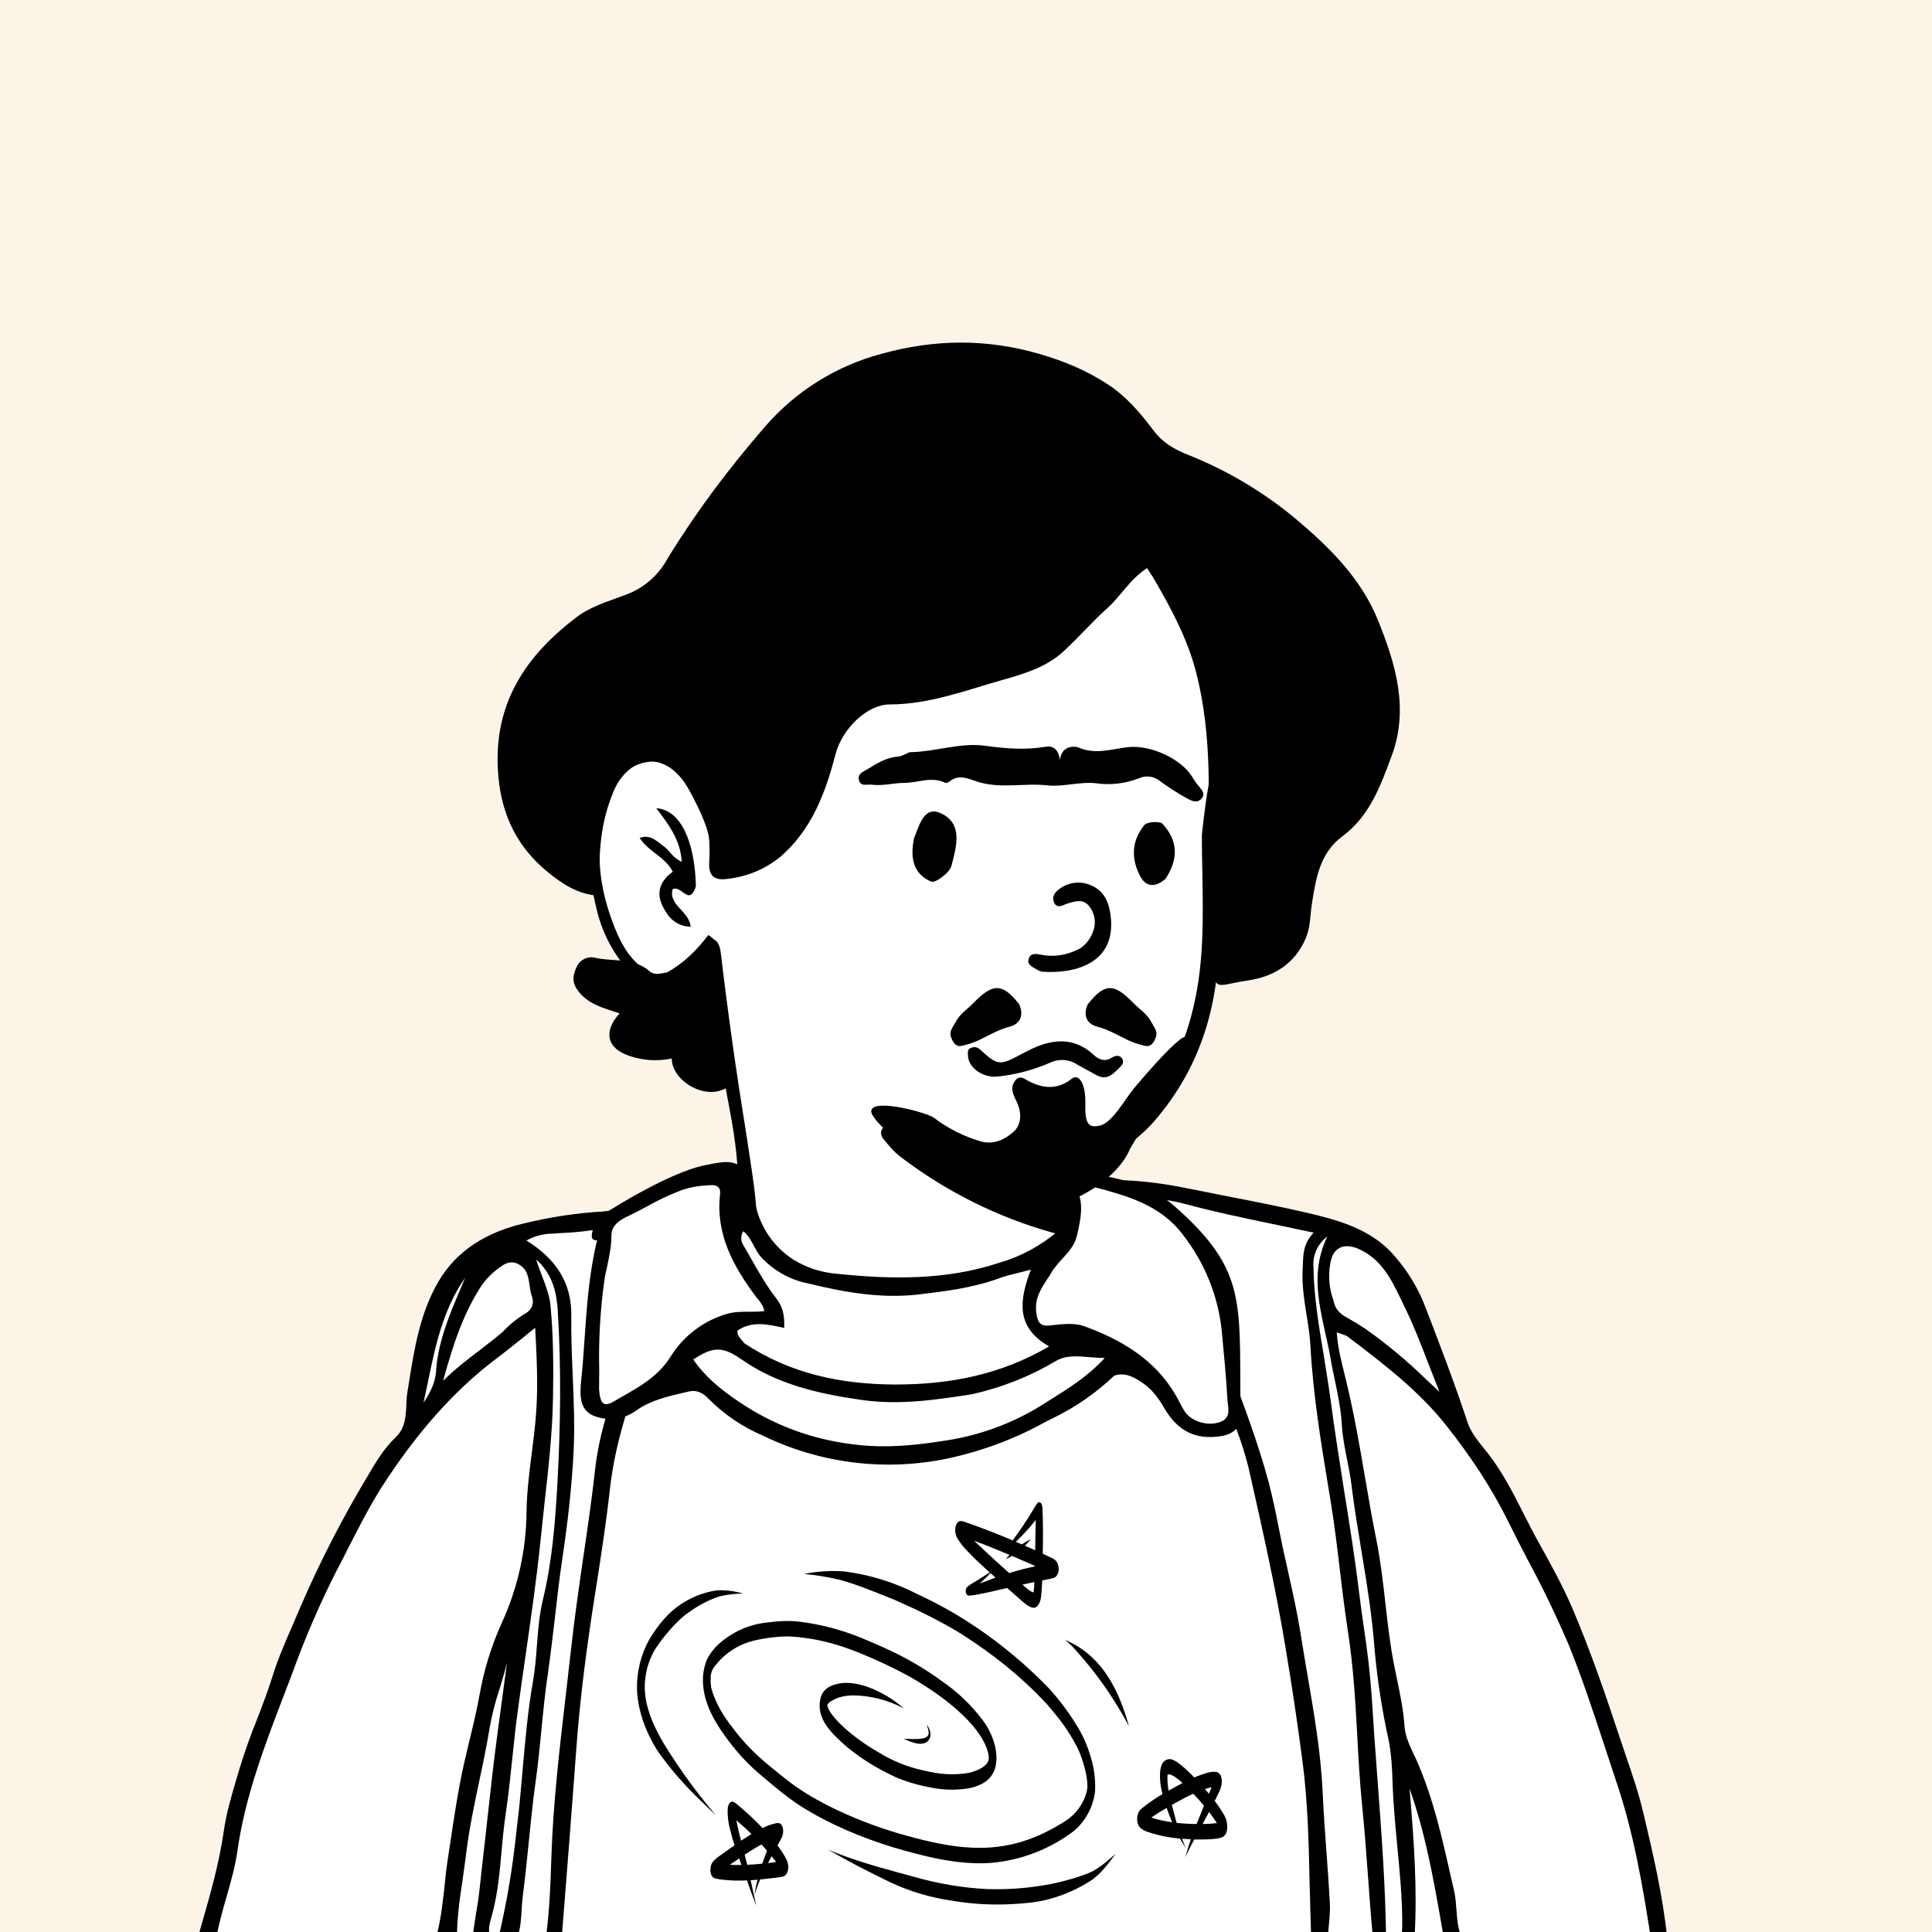
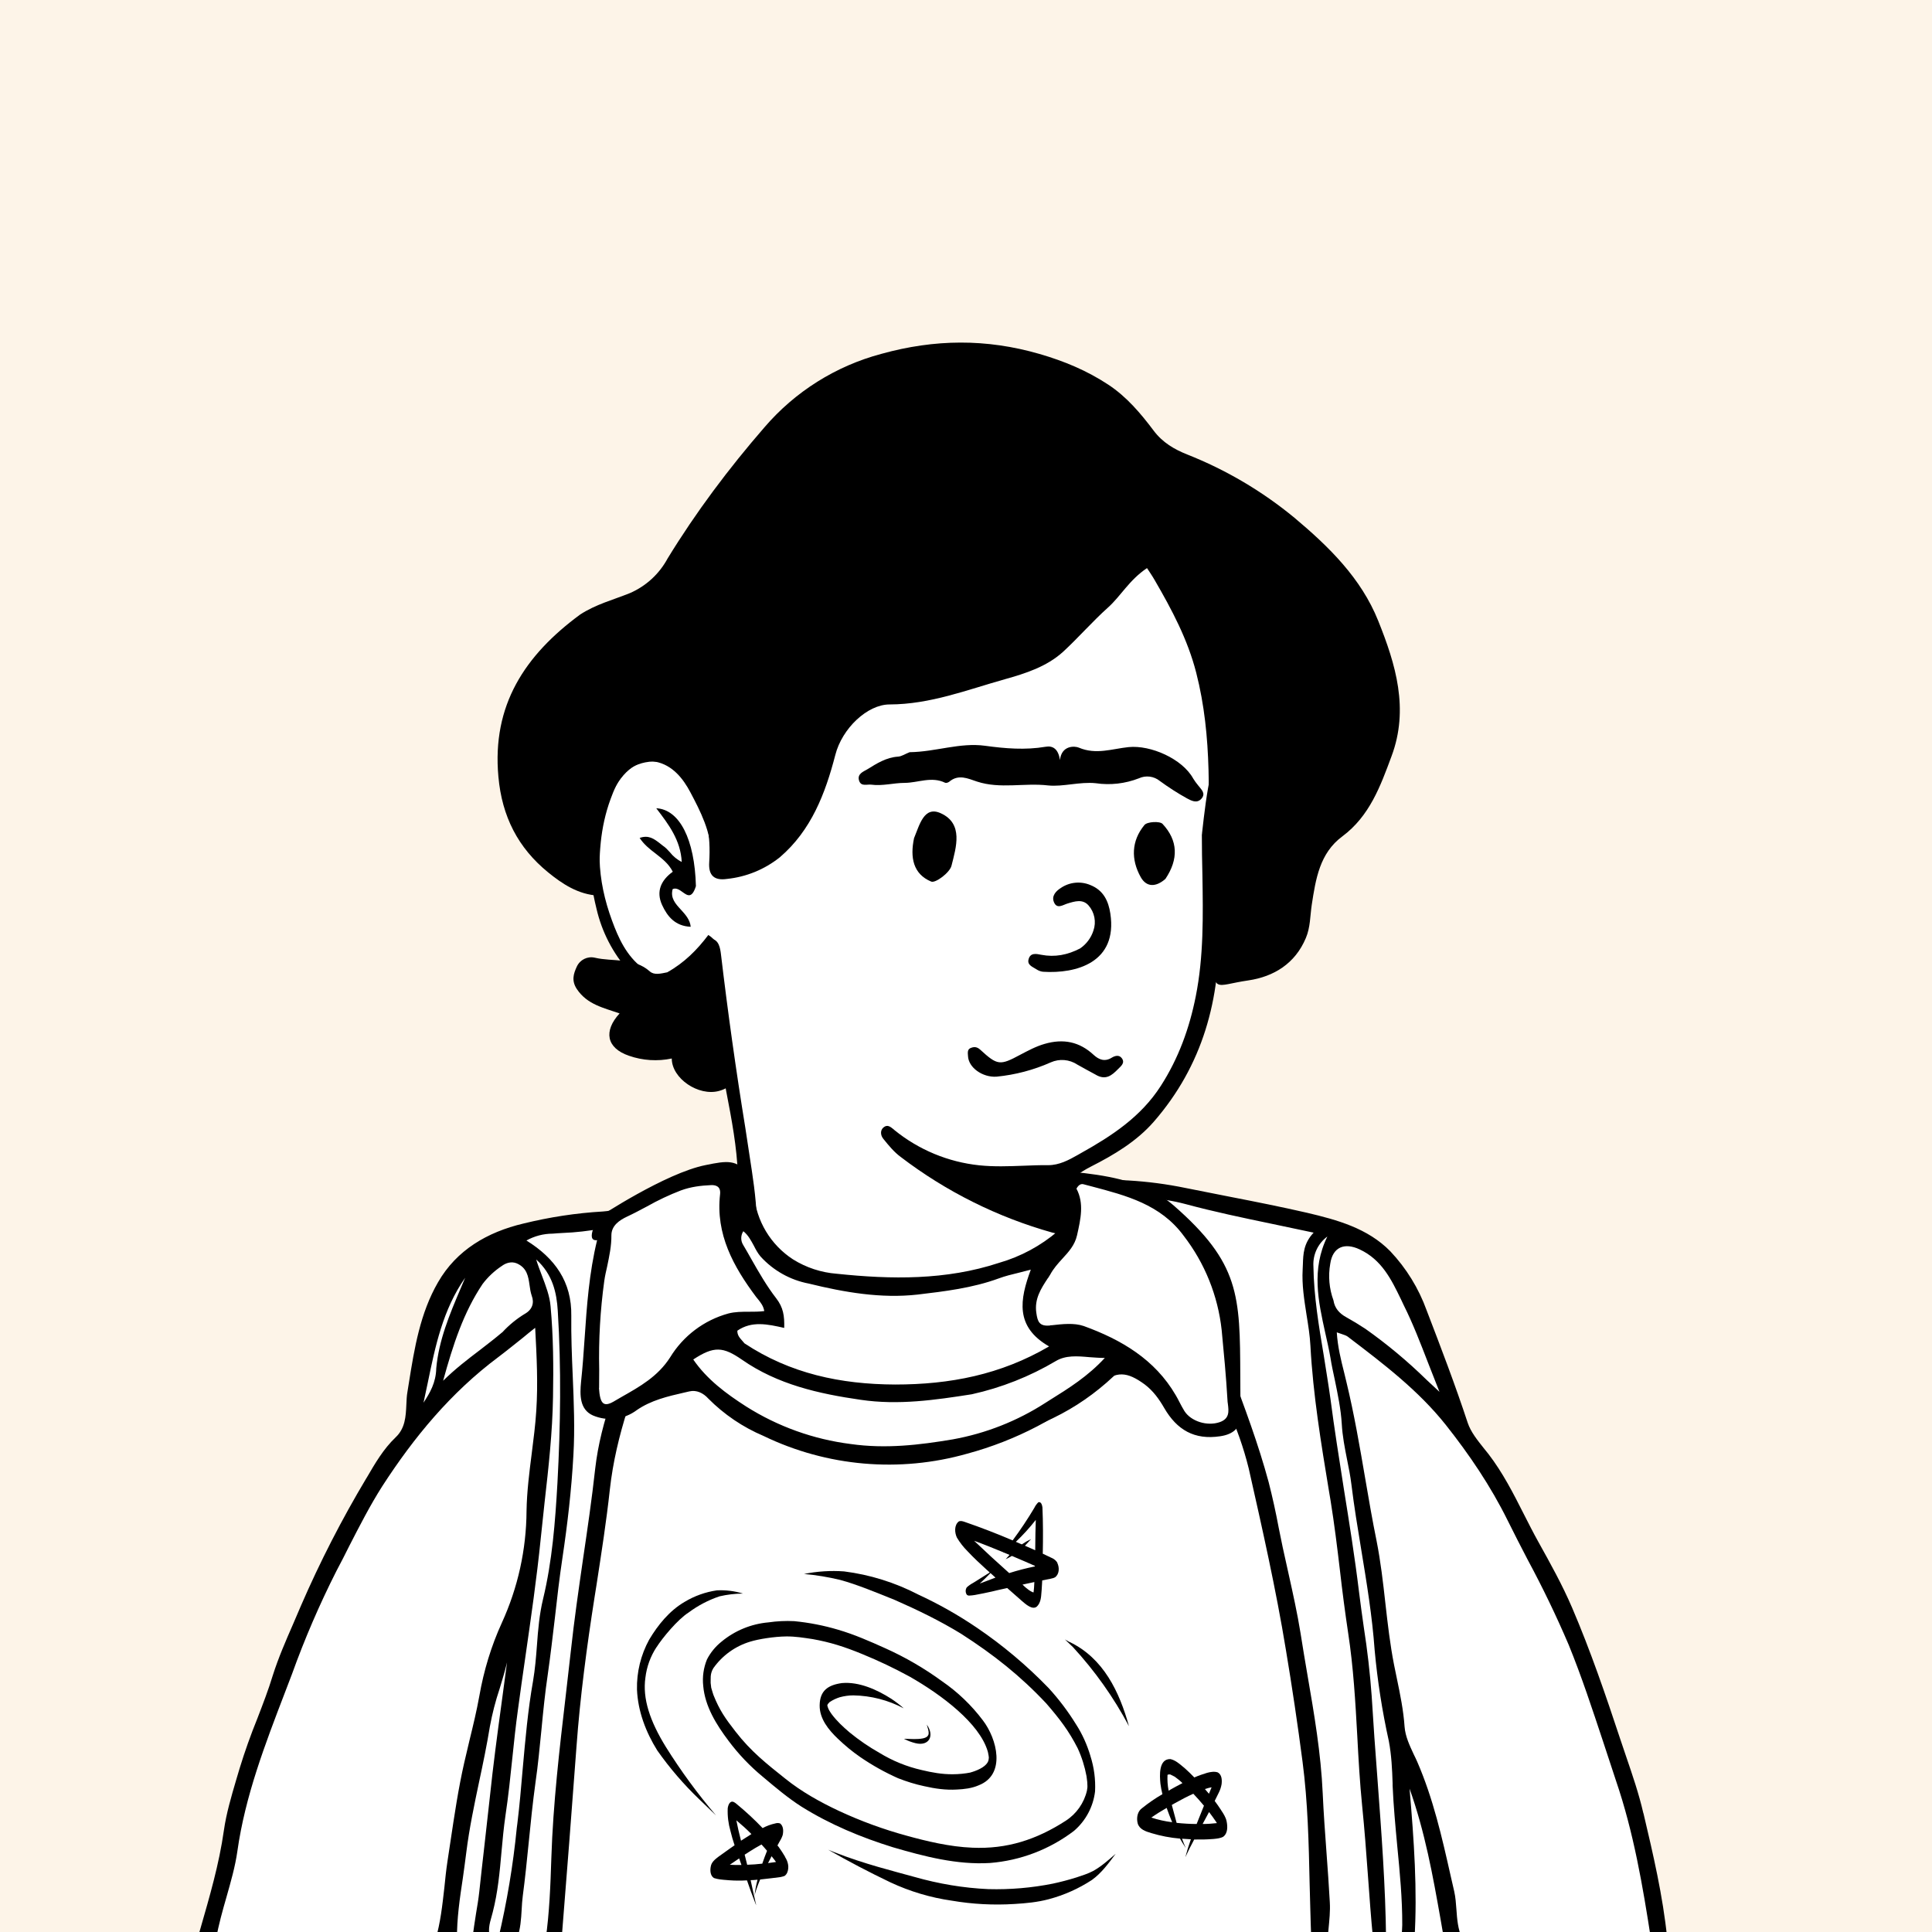
<svg xmlns="http://www.w3.org/2000/svg" viewBox="0 0 1744 1744" fill="none" shape-rendering="auto">
  <mask id="viewboxMask">
    <rect width="1744" height="1744" rx="0" ry="0" x="0" y="0" fill="#fff" />
  </mask>
  <g mask="url(#viewboxMask)">
    <rect fill="#fdf4e8" width="1744" height="1744" x="0" y="0" />
    <g transform="translate(531 487)">
      <path d="M554 727.7c-99.2 297-363.8 388.6-503.7 19.8-19.3-50.7 31-69.5 66.2-91.9 24.1-15.3 36.8-28.5 35.3-42.2-7-64.4-36.9-243.8-36.9-243.8l-3-5.8s.7-1.6-2.2 1.2c-3 3-9.9 34.2-37 34.2-24.5 0-49.2-10.9-61-86.3C7.2 285.6 9.6 214 40 201c12.5-5.3 24-7.2 35.2-.8 11.3 6.4-13-22 112-126C268.4 6.4 396.7-3.5 448.5 8 500.3 19.5 552 44.8 574.9 98.5c27.8 65-25.9 114.3-14 262.5-2.2 53.6.8 171.2-146.6 210.6-28 7.5-19.3 48.4 22.7 58.4 67 21 117 72.3 117 97.9" fill="#fff" />
      <path fill-rule="evenodd" clip-rule="evenodd" d="m554 266.2.1-1.4c4.1-36.4 8.2-71.7 27.1-103.4 6.5 4.4 5.7 10 3.7 15.2-19.9 51.2-18 104.4-16.2 157.6l.4 14c2.1 66.4-14.5 126.8-58.7 177.5-15.4 17.6-35.8 29.8-56.5 40.3-21.4 11-25.9 20.1-19.2 43.6l.8 2.6c1.4 3.9 2.8 7.9-1 11.8-4.5 4.6-9.5 3.3-14.8 1.8l-.6-.1a406.4 406.4 0 0 1-137-68.3c-6-4.4-10.8-10.3-15.5-16.1l-.3-.4c-2.5-3-3-7.8.5-10.4 3.3-2.5 5.8-.5 8.7 1.8l1 .9a145.5 145.5 0 0 0 76.3 31.7c13.4 1.4 26.6.9 40 .4 7.4-.3 14.8-.6 22.3-.5 10.2 0 18.7-4.7 26.7-9.2l2.8-1.6c27.8-15.5 54.3-32.8 72.2-60.7 16.1-25 25.9-52.2 31.6-80.9 7.2-36.1 6.6-72.7 6-109.8-.3-12-.5-24.2-.5-36.4ZM50.6 190.8c21.9-1.7 34 11.2 44.3 26.3a140.4 140.4 0 0 1 22.4 61.5c.5 3.7 1 7.6-1.2 11.3-4.5.6-4.9-3-5-5.6-.5-20.7-9.7-38.7-18.9-56.1-6.6-12.5-16.2-24.6-31.4-27.6-17.2-3.5-33 12-40.8 32.2-14.5 37.6-12 74.6 1.4 111 5.8 15.9 13.1 32.1 27.8 43.2 14.8 11.3 32.7 9.3 43.6-5.7l2-2.5c2-2.6 4-5.1 5-8 2.1-5.8 5.4-11.2 11.3-10.4 6.8 1 8 8.3 8.7 14a3661 3661 0 0 0 22 156.7l5.9 38.8c2.6 17.1 5.6 41.7 3.6 52.1a28 28 0 0 0-.3 2.2c-.4 2.8-.6 5-4.2 5.5-4.9.8-7-2-7.7-6.4-2.3-17-3-23.6-4-49.6-.9-25.2-5.6-50-10.4-74.9l-5-27c-5.2-30.8-10.3-62-10.8-97l-2 3c-7.6 11.3-13.7 20.5-24.5 24a40.5 40.5 0 0 1-46.1-12.5 127.8 127.8 0 0 1-28.8-55.8c-8.4-34-9.9-67.1.9-100.6 5.2-16.1 23.7-44.7 42.2-42Zm34.6 127.5c4.4 3.2 8.4 6 12-5.4-1.1-42.2-14.7-69.2-35.8-70.3 11.2 14.6 22 28.8 23 48.5a32.3 32.3 0 0 1-10.7-8.8c-2-2.2-4-4.4-6.5-6l-3-2.4c-4.8-3.6-9.7-7.4-17.8-4.5 3.8 5.8 9 10 14.3 14 6 4.7 12 9.3 15.6 16.5-10.6 7.7-15.2 17.7-9.7 29.9 4.8 10.5 11.9 19.2 25.9 19.8-.6-6.3-4.7-10.9-8.8-15.4-5-5.4-9.7-10.6-7.5-18.6 3.2-1.5 6.2.7 9 2.7Z" fill="#000" />
    </g>
    <g transform="translate(178 1057)">
      <path d="M1315.7 690.1 7 691s73-276.9 92.4-308.7c19.4-31.7 97.5-138.7 96.7-156.9-1-18.1 1.4-82.7 14.6-108.2C224 91.6 266 56.6 282.4 54c16.4-2.6 71.6-5.1 106.2-13.7C423 32 455 21.4 490 21.4c5.7 0 .2 12.3.2 12.3S492 154.6 655 162.2C776.6 167.8 816.8 46 816.8 46s-26.7-23.5-18.6-24.2c95.6-8 145.8 13 174.8 18.6 26.7 5.1 49.2 5.1 76 23.9 30.6 21.5 46.5 70.2 80.8 144.8 39.4 85.5 194.2 345 185.9 481.6" fill="#fff" />
      <g fill-rule="evenodd" clip-rule="evenodd" fill="#000">
        <path d="M1005.7 694c-.7-16.8-1-33.6-1.5-50.4-.8-36.8-1.6-73.5-6.4-110.3-4.4-33.7-9.4-67.3-15-100.8-9-55-21.3-109.5-33.6-164A302 302 0 0 0 930 214c-5.7-13-10.4-26.2-15.2-39.4-5.5-15.1-11-30.3-17.8-45-1.2-2.5-2.7-4.9-4.2-7.3-3-4.5-6-9.2-7.5-16.2-47.5 92.4-120.5 140.3-223.3 140.7-101.2.5-176-45.6-230.6-128.8a57.7 57.7 0 0 0-16 25.7l-1.4 3.3c-18.6 45.4-36 91-41.5 140.6-3.1 28.6-7.6 57.3-12 85.9l-1.8 11.3c-7 44.7-13 89.6-16.3 134.8A27816 27816 0 0 1 329 693c-4.7 1-9 1-14.5 1 3.5-24.4 4.4-49.3 5.2-74 1.6-49.1 7.3-97.8 13-146.5a6382 6382 0 0 0 4.6-40.2c3-27.7 7-55.3 11-83 4-27.1 8-54.3 11-81.7 5-43.5 22-84.2 40-124.2l.8-1.9c10.5-23.2 20.9-46.2 37.6-65.8C450.5 61.5 465 48 482.4 38c14-8 18.5-6.4 23.1 8.9 9.6 31 26.3 57.8 53.3 76 42.8 28.8 89.1 41.8 141.4 26.6 36.4-10.5 66.6-28.8 88.3-59.5 8.4-12 16-24.7 18.5-39.6l-5.6-2.1c-4.3-1.6-8.5-3.1-12.6-5-3-1.2-6.7-2.9-5.2-7.3 1.3-3.3 4.2-5.8 8-5.3 33 4.5 64.4 11.7 86.3 40.7a341.9 341.9 0 0 1 47.4 88.3l7.5 20c12.6 33.4 25.1 66.8 34.4 101.2a645 645 0 0 1 9.1 41.3 1517 1517 0 0 0 3.6 17.6l5.2 23.5c4 18 8 36 10.9 54 2 12.5 4 25 6.2 37.5 6.1 35.4 12.2 70.9 13.8 107 .8 17.8 2.1 35.5 3.4 53.3 1.1 15 2.2 30 3 44.9.5 8.1-.4 16.3-1.2 24.8l-.8 8.4c-4.9.7-9.8 1-14.7.8ZM820.6 60.5c-8 18.2-15.8 36.5-29.3 51.7-34.3 38.7-78.8 56.4-129.4 57.9-34.1 1-67.6-6-97-24.7-28.6-18.2-53-40.3-65-73.3l-1.3-3.6c-2-5.8-4-11.8-8.6-15.8-13.2 3-16.7 11.1-14.6 22.7.4 1.8.6 3.8.9 5.7.5 4 1 7.9 2.4 11.5 12.5 35 37 60.8 68.3 79.6a204.4 204.4 0 0 0 80.8 28.2c60.4 7.4 116.6-.5 166.4-37.4 30.3-22.4 48.9-52 53.4-89.5 1.7-14.8-7.2-21.7-24.7-18.4l-2.3 5.4ZM459.3 76c20 81 77 120 153.7 137 39 9.8 76 8.1 113.2-1.4 41.3-10.6 77.6-29 104.8-62.4 16.6-20.5 28.9-43.2 29.3-70.8 15 7.8 16.5 13 6.5 31.6a227.7 227.7 0 0 1-96.7 96.8c-46.4 23.8-96.3 30-148.6 22.3-54.1-8-98.7-33.3-137.7-69.6-14-13-24.7-29-35.2-44.9l-6.8-10.1c-2.7-4-1-7.2 1.7-10.3L454.2 82l5-5.8Z" />
        <path d="M215.1 694c4.5-15.3 6.2-31 8-46.9.8-7.9 1.6-15.8 2.8-23.7l2.7-17.9c3.6-23.9 7.1-47.8 12.5-71.5l4.8-20.4c3.2-13.1 6.4-26.3 8.8-39.7 4-22.8 10.7-45 20.3-66a246 246 0 0 0 22.3-101c.3-17.5 2.5-34.7 4.7-52 1.6-12.8 3.3-25.6 4.1-38.5 1.6-24.4.4-48.5-1-74.8-3.9 3-7.5 6-11 8.9-7.6 6-14.8 11.9-22.1 17.4-42.9 32-76.3 72.4-105 116.8-11 17.3-20.4 35.7-29.8 54-3.7 7.5-7.5 14.9-11.4 22.2a819.3 819.3 0 0 0-40.2 93.2l-6.5 17c-17.8 46.4-35.8 93.2-42.8 142.8-2 14.2-6 27.9-9.9 41.7-3.5 12.2-7 24.5-9.3 37.4-5.5 1-10.8 1-17.1 1l2.8-9.7c8.4-29.2 17-58.5 21.3-89 2.2-15.4 6.7-30.6 11.1-45.6l3.1-10.4a539.5 539.5 0 0 1 16-45c5-13 10-25.9 14-39.1 5-15.7 11.6-30.9 18.2-46l7.2-16.8a996.4 996.4 0 0 1 59-115l.4-.6c7.4-12.7 15-25.8 26-36.3 8.7-8.2 9.2-18.8 9.7-29.3.2-4 .3-8 1-11.8l1.3-8.1c5-31.4 10.2-63 26.3-90.8 16.7-29.1 44.5-45.3 77-53C318 41.7 342 38 366.3 36.6c10-.7 19.7-3.8 29.6-7 5.2-1.6 10.5-3.3 15.8-4.6 5-1.2 10-2.6 15-4 19.2-5 38.3-10.1 58.5-9.2h1c4.1.1 8.3.3 9 5.4.6 5-3 5.7-6.6 6.4l-2 .4-42 9.8c-26.4 6.2-52.8 12.5-79.4 18.2a243.5 243.5 0 0 1-35.4 4c-3 .2-6 .3-8.9.6a49 49 0 0 0-23.7 6.2c25.8 16 41 37.4 40.5 68-.2 18 .5 36.2 1.3 54.3 1 23.8 2 47.6.6 71.5-1.7 31-5.3 62-9.9 92.8-2.7 17.9-4.8 36-6.8 54-2 17-4 34-6.4 50.9-2.5 16.8-4.2 33.8-5.8 50.7-1.6 15.6-3 31.3-5.3 46.9-2.5 18.3-4.4 36.6-6.2 55-1.6 16-3.2 31.8-5.3 47.6-.5 4-.8 8.1-1 12.2-.5 8.6-1 17.3-4.1 26.2-5.6 1-11.3 1-17 .1a754 754 0 0 0 16.7-100l.5-3.8c2-16.3 3.4-32.6 4.8-49 2.4-26.7 4.7-53.4 9.4-79.9 1.8-10.6 2.7-21.4 3.5-32.2 1-14 2.2-27.9 5.5-41.6 8.3-34.4 11-69.8 13-104.9 2.8-51.6 3.5-103.6.3-155.3-1-16.4-4.6-33-19.5-46.4 1.5 4.9 3.3 9.6 5 14.1 3.7 9.7 7.2 18.8 8 28.2 2.5 27.1 2.7 54.5 2.2 81.8-.5 31.9-4 63.5-7.6 95.1l-3.5 32.9c-3.6 35.8-8.8 71.4-13.9 107-2.3 15.9-4.6 31.8-6.7 47.6-2 14.4-3.5 28.8-5 43.2-1.8 17.3-3.6 34.7-6.2 51.9-1.6 11-2.6 21.9-3.6 32.9-1.6 18.3-3.3 36.6-7.9 54.5l-1 3.7c-1.9 6.7-4 13.9-.5 21-5.6.2-11.2-.1-16.7-1 .7-7.7 2-15 3.1-22.4 1.1-6.5 2.2-13 2.9-19.4 1.4-13.5 3-27 4.5-40.4l5-44.7c3-28.7 6.8-57.2 10.7-85.8l4.9-36.5c-1.9 8-4.3 15.9-6.7 23.8a249 249 0 0 0-8.8 34.2c-2.7 16.5-6.1 33-9.6 49.3-4.5 21.3-9 42.7-11.7 64.4-.9 7.5-2 15-3 22.4-2.8 18.6-5.6 37.2-5.4 56.2h-19.3Zm60.3-548.3a93.6 93.6 0 0 1 20.5-16.8c6.7-3.8 8.5-9.9 6.1-16.2-1-3-1.6-6.4-2-9.7-1.1-7.8-2.3-15.6-11.6-19.6-5-2-9.9-.2-13.3 2.3a70.5 70.5 0 0 0-17.5 16.4c-17.2 25.7-26.6 54.6-35.6 87.3 11-10.8 22.1-19.3 33.3-27.8 6.7-5.2 13.4-10.3 20-15.9Zm-37.6-39.6c-9.9 23.3-19.7 46.6-22 72.1-.3 13-5.7 22.1-11.5 31l3.8-17.8c6.8-33 13.6-66.1 33.8-95l-4.1 9.7ZM1280.7 550.3c15.9 46.5 24.2 95 31.7 143.7 5.5 0 10 0 14.6-1.1-4-38.9-12.7-75.9-21.4-112.8l-.2-.5c-4-17.4-9.8-34.3-15.6-51.3l-5-14.8c-13.3-40.2-27-80.3-43.7-119.3-8.8-20.5-19.6-39.9-30.4-59.3-4.7-8.4-9-17-13.3-25.4-9.4-18.6-18.9-37.2-31.8-54l-4.1-5.1c-5.8-7.3-11.8-14.7-14.6-23-11.3-34.3-24.2-68-37.1-101.6a153.5 153.5 0 0 0-32.8-53.3c-20.4-20.8-47.9-28.3-75-34.7-23-5.3-46.2-9.9-69.3-14.4l-40.4-8a358 358 0 0 0-104-6c-5.4.5-9.9 1.7-11.8 10.5 14.5 1.6 29 2 43.6 2.4 24.2.6 48.4 1.3 72.4 7.7 25.2 6.8 51 12.2 77.4 17.7l37.9 8c-9.1 9.7-9.4 19.2-9.7 28.7l-.2 4.5c-.8 13.9 1.4 27.4 3.5 41 1.5 9.2 3 18.5 3.5 27.9 2.4 44.3 9.6 87.9 16.8 131.5l1.4 8.3c3.4 21 6 42.2 8.5 63.4a1599 1599 0 0 0 7.4 56.3c4.7 30.7 6.5 61.7 8.2 92.7 1.1 21 2.3 42.1 4.4 63.1 2.1 20.8 3.7 41.7 5.2 62.7 1.4 19.4 2.8 38.8 4.7 58.2h11.7c-.5-48.6-4.2-97-7.8-145.5a4327 4327 0 0 1-5.2-74.6 752.8 752.8 0 0 0-7.1-61.9c-1.5-10.6-3-21.2-4.3-31.8-3.8-31.4-8.8-62.5-13.8-93.7-4.2-26.9-8.5-53.7-12-80.7-1.8-13-4-26-6-38.9-4.5-26.8-9-53.7-9.4-81a31 31 0 0 1 12.6-26.7c-14.6 29.7-8.2 58.4-1.9 87 1.7 7.6 3.4 15 4.7 22.5 1 6.6 2.5 13.2 3.9 19.8 2.7 13.2 5.5 26.4 6.3 39.8.6 11 2.7 21.7 4.8 32.3 1.5 7.4 3 14.9 3.9 22.4 2.4 19.6 5.6 39 8.8 58.4 5 30.3 10 60.6 12.2 91.3a655.6 655.6 0 0 0 12.8 82c2.4 12.7 3 25.6 3.4 38.1v2c.8 18.4 2.5 36.5 4.2 54.7 2.3 23.7 4.6 47.4 4.5 71.2l-.2 4.4c-.2 2.4-.4 5-.2 7.9 3.8.8 7.6 1 11.4 1 2.8-44.8-.4-89.4-4.4-136.4 14 39.4 21 78.4 28 118l3 17.3c5.5 1 11 1 16.5.2-3.9-8.7-4.6-17.7-5.2-26.4-.4-5.6-.8-11-2-16.4l-3.3-14.4c-7.8-34.7-15.7-69.4-30-102.4-1-2.2-2-4.5-3.2-6.8-3.7-8-7.6-16.1-8.3-25-1-14.8-4-29.3-7-43.7l-2.5-12.2c-3.6-18.3-5.7-36.8-7.8-55.3-2.1-19-4.3-38-8-56.7-3.8-18.6-7-37.3-10.2-56-5-29.2-10-58.4-17-87.3l-2-8.3c-2.9-11.5-5.9-23.5-6.7-36.5l4.4 1.5c2.4.8 4.2 1.4 5.7 2.5l1 .8c31.3 23.8 62.6 47.7 87.2 78.6 21.4 27 40.5 55.2 55.9 86.3 5.9 12 12 23.7 18.1 35.5a939.8 939.8 0 0 1 37.1 77c11.7 28.7 21.3 58 31 87.2l11.6 35.2ZM1037.2 132c-6.2-3.4-10.4-8.1-11.5-15.2a63.7 63.7 0 0 1-2.9-33c2.2-15.1 12.8-19.4 26.5-13 20 9.3 28.7 27.3 37.2 44.8l2.6 5.5c8.3 16.6 15 34 22.2 52.6l10.1 25.7-11.5-10.7a451.6 451.6 0 0 0-55.4-46.2 269 269 0 0 0-17.3-10.5Z" />
      </g>
      <path d="M428.7 11.3c45.2-21.2 59.5-10 59.5-10s-1.3 12.1 7.9 43c19.2 65 123.7 66 159 61.8 37.1-4.5 125.8-30.2 131-51.7 10-42-16.9-45.2-.8-46.5 16.1-1.4 85.1-.8 133 74.3 2.4 3.8 49.2 152.1-2.5 152.1-27.2 0-68.7-80-96.5-54.7a306 306 0 0 1-191 79.8c-52.3 2.6-140.8-43.6-140.8-43.6l-50-30.2s-55.5 41.3-74.7 30.9c-25.2-13.7 2-164 2-164s24.6-22.7 63.9-41.2Z" fill="#fff" />
      <path fill-rule="evenodd" clip-rule="evenodd" d="M362.5 41.8S422.6 1.9 459-5.3c19.5-4 28.3-5.3 38.6 8.6a28.5 28.5 0 0 1 4.8 15.6l.2 2.2a78 78 0 0 0 35.2 58.7 87 87 0 0 0 39.5 13C626.6 98 676 98.7 723.7 83A142 142 0 0 0 777 54.3c9.4-8.6 9.5-14.9 0-23.1-3.7-3.3-2.6-6-1.3-9.1.4-1 .8-2 1-3.1C781 1.4 782-.2 801.1 2c29 3.5 58.4 10 80.4 29.2 59.6 52.1 59.8 81 60.1 154 0 10.5.1 22 .4 34.7.2 12-6.8 17.9-18.6 19.6-23.3 3.5-39-5.8-50.4-25.4-4.6-8-10-15.6-17.7-21.4-16-11.7-25.6-12.4-40.5 0a312.3 312.3 0 0 1-119.6 62.5 259.6 259.6 0 0 1-184-16 156 156 0 0 1-49.8-33.7c-4.6-5.1-10.7-8-17.1-6.5l-4.8 1.1c-14.9 3.4-29.8 6.9-42.7 15.8a39.9 39.9 0 0 1-39.6 4.8c-12.1-5.4-11.8-18.7-10.7-30.2 1.4-13 2.3-26 3.2-39 2-29.6 4.1-59.4 11.3-89-11.7 1.3 1.5-20.7 1.5-20.7ZM494 155.6c41.2 27.3 86.7 37 136 37.2 49.4 0 95.2-8.8 139-34.4-30.9-17.7-26.5-42.3-16.5-69.3L742 91.8c-6.7 1.6-12.7 3.1-18.4 5.2-23.7 8.7-48.8 11.7-73.3 14.6-32.9 3.7-66-2-98.1-9.9a78.7 78.7 0 0 1-43.7-24.5c-2.5-3-4.3-6.3-6-9.7-2.6-4.7-5-9.5-9.5-13.1a11.5 11.5 0 0 0-.2 12.3c2.5 4.1 4.8 8.3 7.2 12.5 7 12.3 14.1 24.7 22.7 35.8 6.4 8.3 7.5 15.8 7.2 26.7-15-3.4-29.3-6.5-42.3 2.5-.1 4 2 6.4 4.8 9.5l1.6 1.9Zm274-58.8 2-3.2c3-5.6 7-10 11-14.4 5.7-6.2 11.2-12.2 13.2-21 3.4-15 6.5-29.1-.5-42.2 2-3.7 4.3-4.5 6.3-4l7.6 2c31 8.2 62 16.2 82.8 44.4a169.2 169.2 0 0 1 34.4 85.3c2 20.9 4 41.8 5.2 62.7 0 1.3.2 2.6.4 4 .8 6.4 1.7 13.3-7.5 16.4-11.2 3.8-25.7-.7-31.7-10-1.7-2.7-3.1-5.5-4.6-8.3-1-2-2.1-4.1-3.3-6.1-18.8-32.3-49.1-50.1-83-62.4-8.7-3-19.3-1.8-29-.7h-1l-.4.2c-9.8 1-11.3-3.6-12.4-11.3-1.9-12.6 4.2-22 10.4-31.4ZM362.7 196c.9 14 4 17.4 13 12.3l7.4-4.3c16.4-9.3 32.7-18.4 43.8-35.7a89.3 89.3 0 0 1 52.5-39.6c6.1-1.6 12.3-1.6 18.4-1.6 4.7 0 9.4 0 14.1-.6-.8-4.7-3.2-7.6-5.5-10.5l-1.8-2.2C484 86.3 467.9 57.1 472 21.1c.8-6.9-3.5-8.5-8.1-8.3-9.3.4-18.3 1.5-27.3 4.8A230.1 230.1 0 0 0 406.1 32c-6 3.2-12 6.4-18.2 9.3-6.8 3.2-14 8.1-14 16.8.1 9.6-1.9 18.8-3.8 28-1 4.4-2 8.7-2.6 13a501.2 501.2 0 0 0-4.6 80.2l-.1 16.6ZM599 206.6c34 5 67 .2 100.2-5a258.2 258.2 0 0 0 75.9-30c8.9-5.3 19.2-4.5 30.3-3.5 4.5.3 9.1.7 13.9.7-15.4 16.7-32.6 27.4-49.6 38l-4.1 2.6a229 229 0 0 1-83.5 32.9c-30.3 5.1-60.6 8.7-92.2 4.2a230.6 230.6 0 0 1-94.4-33.9c-17.9-11.5-35.3-24.3-47.7-42.4 18.7-12.3 26.9-11.6 44 .2 32 22.3 69 30.7 107.2 36.2Z" fill="#000" />
      <g transform="translate(396 278)" style="mix-blend-mode:difference">
        <g fill="#fff">
          <path d="m302.9 264.7-.5.1h.5Z" />
          <path d="M410.3 250c-3-10-7.3-19.7-13-28.5a217.4 217.4 0 0 0-24.8-32.8 410 410 0 0 0-64.7-54.4 371.2 371.2 0 0 0-53.1-30A199.3 199.3 0 0 0 188 83.5c-12-.9-24.3-.1-36.2 2.3 11 1 22 2.8 32.7 5.4 14.8 4 33.2 11.6 49.3 18.1 20.5 9 40.7 18.8 59.8 30.5 29.6 19 53.5 38 76.8 62.8 12.4 14.3 20.5 25 28.4 40.5 3.7 8 6.4 16.6 8 25.3.8 6.1.7 5 .8 8.6v1.4l-.4 2.8v.1a44.4 44.4 0 0 1-19.2 27.3c-26.3 17-53 25.7-84.3 24.3-20.5-.8-41.7-6-58.8-10.7a385.2 385.2 0 0 1-61.8-22.6c-17-8-33.5-17.2-48.2-29-16.7-13.3-31.1-24.6-45-42.6-9.2-11.8-14.4-19.2-19.9-33l-.8-2.5c-1.6-5.4-1-2.5-1.7-8.3.2-3.5-.8-8 2.4-13.3a63 63 0 0 1 33.3-24c7.4-2.3 21.7-4.6 32.5-4.7 8-.1 16 1.2 23.9 2.4 15.7 2.8 28.7 6.9 44.7 13.5 14.7 6 29 12.8 42.9 20.4 29.1 16.6 63 42.2 70.4 67.4l.4 1.6v.2c.3 1.2.5 2.5.6 3.7v.3a114.5 114.5 0 0 0-.2 1.7l-.3 1.3c-1.5 4-7 7.6-15.3 10.1h-.3l-.3.2h.1a86 86 0 0 1-16.3 1.6c-9.5.1-18.9-1.6-28-3.8a126.6 126.6 0 0 1-38.1-15.5 189 189 0 0 1-26.9-18.4c-5.9-5-11.6-10.3-16.3-16.6-2-3-2.9-4.1-3.9-7.7a39.8 39.8 0 0 1 .2-.8l.2-.3v-.2l1.2-1.3.3-.4.3-.2c2.8-1.9 5.9-3.3 9-4.3 4-1.1 8.2-1.7 12.3-1.7a100.8 100.8 0 0 1 45.5 11.7 103 103 0 0 0-11.2-8.6c-12.8-8.2-29.1-15.6-44.6-14.2-12.4 1.7-19.9 6.7-20.1 20-.2 12.2 8.1 22.3 16.5 30.3 6.3 6 13 11.6 20.3 16.6a213.5 213.5 0 0 0 34 19c7.7 3 15.6 5.5 23.7 7.2 9.6 2.2 19.5 3.6 29.3 3 6.7-.3 13.5-1.1 19.7-3.8 25-9.7 16.6-42 3.8-58.7a158.2 158.2 0 0 0-36.9-35.3 284 284 0 0 0-51.1-29.7c-14-6.3-28-12.5-42.8-16.8a209.3 209.3 0 0 0-39.5-7.7c-7.8-.4-15.6 0-23.2 1.1A76.8 76.8 0 0 0 77.2 147a49.5 49.5 0 0 0-13 15.9 49.1 49.1 0 0 0-3.4 24c1.6 18.5 11.9 35 22.9 49.6a187.5 187.5 0 0 0 30.9 32.4c11.3 9.5 22.6 19.1 35 27 25.6 16 53.7 27.7 82.4 36.6 28.4 8.3 57.8 16 87.6 14.2a144 144 0 0 0 75.9-29 55.6 55.6 0 0 0 19-35.6 90 90 0 0 0-4.2-32Z" />
          <path fill-rule="evenodd" clip-rule="evenodd" d="M528.4 299.2c2 3 4 6.1 4.8 9.6 1 4.7 1.3 11-3 14.2-2.5 1.4-5.6 1.7-8.5 2l-1.4.1c-5.3.4-10.6.5-15.9.4h-.4c-2.8 5.2-5.5 10.5-8 16 1.3-5.1 3-10.6 5-16.2a213 213 0 0 1-8-.5 142.3 142.3 0 0 0 3.3 8.2l-.5-.7-.6-1c-1.4-2.1-2.8-4.3-4-6.6a126.6 126.6 0 0 1-26-5c-5-1.5-10.6-3.3-12.2-8.7-1.3-5-.3-11 4.2-14a142 142 0 0 1 18.1-12.4c-.7-3-1.4-6.3-1.8-9.5-.7-7.3-1.7-22.4 9-22.2 4.4 1 7.9 4 11.2 6.8l1.6 1.3a150.9 150.9 0 0 1 8.8 8.5c3.8-1.7 7.7-3 11.6-4.2 3.1-.8 6.4-1.4 9.5-.4 3.8 2 4 7 3.5 10.8-.5 2.8-1.4 5.4-2.7 7.9l-3.5 7.1c2 2.6 3.8 5.3 5.6 8l.3.5Zm-8.8-20.8c-1.7.3-3.4.7-5 1.3l-.4.1-.5.2 3.6 4.2 2.4-5.8Zm-37.2-11.6 4 2c2.5 1.8 4.9 3.7 7 5.8a349 349 0 0 0-12.5 6.8 58.4 58.4 0 0 1-1-14.2l.8-.4h1.7Zm-3.3 30.2c-4.7 2.7-9.4 5.6-13.8 8.7 6 2 12.4 3.4 18.8 4.2a244.4 244.4 0 0 1-5-13Zm9 13.4-4.3-16v-.1l2.8-1.6c5.4-3 11-6 16.6-8.5a222 222 0 0 1 9.6 10.8l-6.6 16.5c-6 0-12.2-.4-18-1Zm29.3-9.7-5.8 10.8c4.3 0 8.6-.3 12.9-.8l-.9-1.4c-2-2.9-4-5.8-6.2-8.6Z" />
          <path d="M262.6 221.8c2 6.7 3.6 10.8-3.4 12.4-5.4 1.1-11 .5-16.4.4-.8 0-1.1 0-.2.3a45 45 0 0 0 9.6 3.6c12.6 3.2 17.6-6.8 10.4-16.7ZM412.8 353.9c-4.7 2.5-9.9 4.1-15 5.8a237 237 0 0 1-21.2 5.6 261 261 0 0 1-58.3 5c-22.6-1-45-4.8-66.8-11-18-5-45.7-11.8-72.3-22.3l-5.7-2.3a851 851 0 0 0 56.3 29.5 196.2 196.2 0 0 0 55.3 16.5c18.7 3.2 37.7 4.2 56.7 3 10.3-.6 20.8-1.6 30.9-4.3a134 134 0 0 0 39-17.4c8.7-6.3 15-15 21.4-23.6-6.6 5.7-12.6 11.2-20.3 15.5ZM391.5 147.3l-4.2-2.4 7.3 7a340.7 340.7 0 0 1 50.5 71.3c-8.6-31-23-61.4-53.6-76ZM18.6 152c5.3-8.4 19-25 29-31.4A100 100 0 0 1 75.5 106a95.2 95.2 0 0 1 21.2-2.5 69.2 69.2 0 0 0-23.6-2.9A78.2 78.2 0 0 0 44 111c-13.7 8-24 20.7-32 34.1a89.6 89.6 0 0 0-11 45c.8 19.6 8 38.5 18.3 55a300 300 0 0 0 38 44.2l15.1 14.5A518 518 0 0 1 27.1 242c-14.5-23.5-21.2-43.7-18.5-62.6a64 64 0 0 1 10-27.5Z" />
          <path fill-rule="evenodd" clip-rule="evenodd" d="M134.7 341.1c-1.8-3-3.7-6-5.8-8.9l-.6-.7-.5-.6 1.4-2.6c1.3-2.1 2.5-4.3 3.3-6.7.8-3.5.8-8.2-2.3-10.6a7 7 0 0 0-4.4 0 43.7 43.7 0 0 0-11.4 4.2A264.7 264.7 0 0 0 91.6 294c-1-.9-2.1-1.8-3.4-2.4-3.5-1.4-5 3.2-5.3 5.8a64.1 64.1 0 0 0 2.5 20.5c1 4.3 2.3 8.6 3.7 12.8l-4 2.8-.7.5-9.8 7c-3 2.3-6.4 4.9-7 8.9-.7 3.5-.5 8.3 2.9 10.4 3.6 1.2 7.5 1.5 11.4 1.8l2.4.2c5.3.4 10.6.4 16 .1 2.3 6.7 4.7 13.4 7.3 20 .2.9.7 1.7 1.3 2.4-.7-1.2-1-2.6-1.2-4l-.4-1.9-1.5-6.5-2.2-10.2c2 0 4.1-.2 6.2-.4-1.2 4.6-2.1 9.4-2.7 14.1 1.4-4.9 3.1-9.7 5.1-14.3a464.7 464.7 0 0 0 10.6-1.2l7.8-1c1.2-.2 2.4-.6 3.6-1a7 7 0 0 0 2.4-3c2-4.7.8-10-2-14.2Zm-44-32.9c4.8 4 9.3 8 13.6 12.4l-9.4 6c-1.7-6.7-3.2-13-4.2-18.4Zm2.5 34.4-8.4 5.7c3.5.2 7 .3 10.5.2l-2.1-6Zm7.3 5.8-2.3-9.2 4.7-3c3.1-2 6.8-4.2 10.5-6.2 1.6 1.8 3.4 3.7 5 5.7a230.1 230.1 0 0 0-4.3 11.6c-4.5.5-9 .9-13.6 1Zm19.8-3.5-1 1.9 7.2-1c-1-1.5-2.5-3.3-4-5.2l-.5 1-1.7 3.3ZM380.5 75.7c-1.2-2-3-3.5-5.2-4.4l-8-3.8c.3-14 .3-27.9-.3-41.8-.3-2-1.1-5.4-3.7-4.6a17.3 17.3 0 0 0-3.6 5 341 341 0 0 1-19.6 29.4 646.9 646.9 0 0 0-43.3-16.7c-1.8-.6-3.6-1.2-5.3-.4-4.3 3.3-3.8 10.2-1.7 14.6a64 64 0 0 0 9.8 12.5l.2.2c5.4 5.8 11.2 11.1 17 16.4l1.6 1.4 1 1a5872 5872 0 0 1-15 9.4 27 27 0 0 0-5.7 4 6 6 0 0 0 0 6.6 3 3 0 0 0 2.6.8c1.5 0 3-.3 4.6-.5 5.1-.9 10.2-2 15.3-3.1l5-1.2 9-2a3942 3942 0 0 0 12.6 11.1c4.2 3.7 10.2 9 14.2 5.6 3.4-3.3 3.8-8.2 4.1-12.7l.2-2.3.5-8.6 6.2-1.2c.5 0 1-.2 1.4-.3 1.4-.3 2.8-.6 4-1.3 4-2.9 4-9 2-13Zm-20-12.7v1.4l-9.3-4.1 5.6-6a57 57 0 0 0-8.4 4.8 242.4 242.4 0 0 1-4-1.7l-1.4-.6c6.5-6.2 12.5-12.8 18-19.8-.3 7.4-.4 16.6-.5 26Zm-55-7A1166.6 1166.6 0 0 0 337 85a225.8 225.8 0 0 1 23.2-6v-.5c-5.7-2.6-11.5-5-17.3-7.5l-3.5-1.5a55 55 0 0 1-5.6 3 94 94 0 0 1 3.5-3.9l-5-2.1a54 54 0 0 0-.7.6l.4-.5.1-.2c-8.8-3.6-17.6-7.2-26.6-10.5Zm5 38.4c3.3-3 6.5-6.2 9.6-9.4l4.5 4.1a556 556 0 0 0-14 5.3Zm38.5 1 1.8 1.7 1 .9c1.5 1.2 3.7 3.2 6.7 4.4h.5c.3-2.6.6-5.7.7-9.3L349 95.4Z" />
        </g>
      </g>
    </g>
    <g transform="translate(266 207)">
      <path d="M257.6 347.8c14.4-9.4 30.2-13.4 45-19.4a70.4 70.4 0 0 0 34-31.2c25.7-42 55.2-81.3 87.4-118.4a210.3 210.3 0 0 1 105.7-66.4c48-13.3 94.6-13.8 142.6.1 22.4 6.5 42.8 15 62.1 27.7 16.7 11 29.3 26 40.9 41.4 8.2 11 18.8 17 30.2 21.6a360 360 0 0 1 97 57.2c31 26 60.2 54.5 75.6 93 15.8 39.3 28 79.6 12 122.3-10 27-19.8 54-44.4 72.3-20.5 15.2-24 38.5-27.6 61.8-1.5 10-1.2 20.2-5.3 29.9-9.7 23.2-29 34.9-51.9 38.3-31.8 4.6-29.5 12.6-34.5-24.1a477.2 477.2 0 0 1-2.8-77.4c1.7-59.1 5.1-118.2-9.8-176.3-7.7-30-22-56.9-37.4-83.4-2.1-3.7-4.6-7.3-7-11-16.2 10.9-23.6 25.2-35.2 35.6-14.1 12.6-26.6 27.1-40.6 40-14.8 13.4-33.8 19.5-52.4 24.7-34.2 9.6-67.4 22.7-104.2 22.8-20 0-42.9 21.6-49 45.7-9 34.7-21.7 68-50.1 92.3a91.6 91.6 0 0 1-47.7 19.5c-11.5 1.7-16.8-3.2-16-15 1.5-24-1.9-47.2-16-67-9.8-13.4-21.2-27.4-41.8-23.2-18.3 3.7-25.2 16.5-31.2 33-9.5 25.8-11 52-9.6 78.9.1 2.4-.7 4.9-1.3 8.4-18.5-1-32.8-10.7-45.6-21.1-27-22-41.6-50.3-44.8-86.3-5.9-64.6 23.9-109.6 73.7-146.3ZM336.3 670.7c15.4-8.6 27-20.3 37.1-33.7 7 4.4 9.2 9.7 9.8 16.4 2.6 28 2.3 56 7.5 83.8 1.3 6.6 2.3 13.4 4.3 19.8 3.6 11.6-1.1 17.8-12 20.8-18.4 5-42.6-11.2-42.6-29.3a72.1 72.1 0 0 1-38.7-2.5c-20.4-7-23-22.3-8.4-38.2-14.2-5-29.2-7.9-38.6-22-5-7.6-3-13.8 0-20.3 2.9-6.2 9.6-9.5 16.2-8 16.6 3.9 35.2-.5 49.7 12.4 4 3.5 9.7 2 15.7.8Z" fill="#000" />
    </g>
    <g transform="translate(791 871)">
      <path d="M197.7 98.9c-6-3.3-11.2-6-16.2-8.9a25 25 0 0 0-24-2 158.4 158.4 0 0 1-49 12.9c-12.6.8-25.3-8.2-25.7-18.7-.2-3-.8-6.2 3-7.4 2.8-1 5.2-.8 8 1.7 15.6 14.3 17.8 14.5 36.2 4.6 7.1-3.7 14-7.5 22-9.8 16.9-4.9 31.4-2 44.3 10 4.6 4.2 9.9 6.4 16.2 2.5 2.9-1.8 6.8-2.9 9.2.5 3 4.2-.7 7-3.4 9.7-5.5 5.6-11.2 10.7-20.6 4.9Z" fill="#000" />
    </g>
-     <g transform="translate(653 805)">
-       <g fill="#000">
-         <path d="M303.2 282.3c-80.1 2-172.3-72.2-169.7-84.8 2.3-11.3 50.5 2 56.4 6.4a130 130 0 0 0 43.1 21.6c10.5 2.7 20-1.2 28.2-8.2 5.7-4.8 10.1-14 3.3-28.3-2.3-4.8-5.1-10-3-15.2 2.2-5.3 5.7-7.7 10.3-5 15.2 9.1 29.2 10.6 42.6 0 7-5.5 12.7 5.9 12.3 21.5-.5 19.5 2.8 23.2 13.4 20.7 11.4-2.8 22.7-24.6 32-35.4 108.1-126.5-4 54.2-4.8 56-11.3 27-45.5 45.5-64.1 50.7Z" />
-         <path d="M329 101.5c15-19 23.4-19.3 40.8-1.4 5.8 6 12.6 9.8 17 18.4 1.9 3.8 5.4 7.2 3.7 12.4-1.8 5.4-4.7 9.3-9.5 8.2-5.1-1-10.2-2.7-15-4.8-9.4-4.5-18.6-10-28.4-12.5-9.8-2.5-13.1-10.4-8.7-20.3ZM267 101.5c-15-19-23.5-19.3-41-1.4-5.7 6-12.5 9.8-16.9 18.4-1.9 3.8-5.4 7.2-3.7 12.4 1.8 5.4 4.7 9.3 9.5 8.2 5.1-1 10.2-2.7 15-4.8 9.4-4.5 18.6-10 28.4-12.5 9.8-2.5 13.1-10.4 8.7-20.3Z" />
-       </g>
-     </g>
+     <g transform="translate(653 805)" />
    <g transform="translate(901 668)">
      <path d="M74.2 188c5.5-3.8 9.7-9.4 11.8-15.9a23 23 0 0 0-4.4-22.8c-5.3-6-12.4-3.7-19-1.7-4.2 1.3-9.5 5.3-12.2-1.2-2.4-5.6 1.8-10 6-12.7a28 28 0 0 1 26.8-2.8c11.9 4.7 16.4 14.5 18.1 25.8 6.7 44.3-31 54.4-60.7 52.5-2.1-.2-4.2-1-6-2.2-3.3-2.2-8.6-3.8-7.1-9.1 1.6-6 6.7-5 11.6-4 12 2.3 23.5.2 35-5.8Z" fill="#000" />
    </g>
    <g transform="translate(610 680)">
      <path d="M215.1 76.6c5-12 9-29.4 24.1-22.5 20.7 9.4 13.9 30.7 9.7 47.4-1.6 6.3-14.5 15.9-18.3 14.3-16.3-6.8-19.2-21.7-15.5-39.2ZM442 113.4c-8.6 7.5-17 7.6-22.2-1.5-9-16-8.6-32.8 3.3-47.2 2.5-3 13.8-3.6 16.3-1 14 15 14.6 31.8 2.6 49.7Z" fill="#000" />
    </g>
    <g transform="translate(610 680)" />
    <g transform="translate(774 657)">
      <path d="M47.1 22c23.6-.3 45.4-8.9 68.1-5.8 18.2 2.5 36.3 4 54.6.9 6.6-1.2 11.6 2 13 12 1.5-13.5 13.4-12.8 17.1-11.2 15.5 6.6 30.2 1 44.9-.5 20-2 48.5 10.6 58.3 28.4a52 52 0 0 0 4.4 6.1c2.8 3.7 7.3 7.2 3 12.1-4.1 4.6-9.2 1.7-13-.3C289 59 280.8 53.7 273 48a18 18 0 0 0-19-2.4 76.4 76.4 0 0 1-38.9 4.4c-14.4-1.5-29.5 3.4-43 2-21.5-2.5-43.2 3.4-64.2-3.5-8.4-2.8-16.7-6.9-25.1.2-.9.7-2.7 1.3-3.6.9-12.3-6-24.4 0-36.4.1-10.2 0-20.2 3-30.3 1.6-3.8-.5-9.2 2-11-3.6-2-6.2 4-8.2 7.5-10.3C17.4 32.2 26 26.7 36.7 26c3.2-.2 6.3-2.4 10.4-4Z" fill="#000" />
    </g>
    <g transform="translate(0 559)" />
  </g>
</svg>
